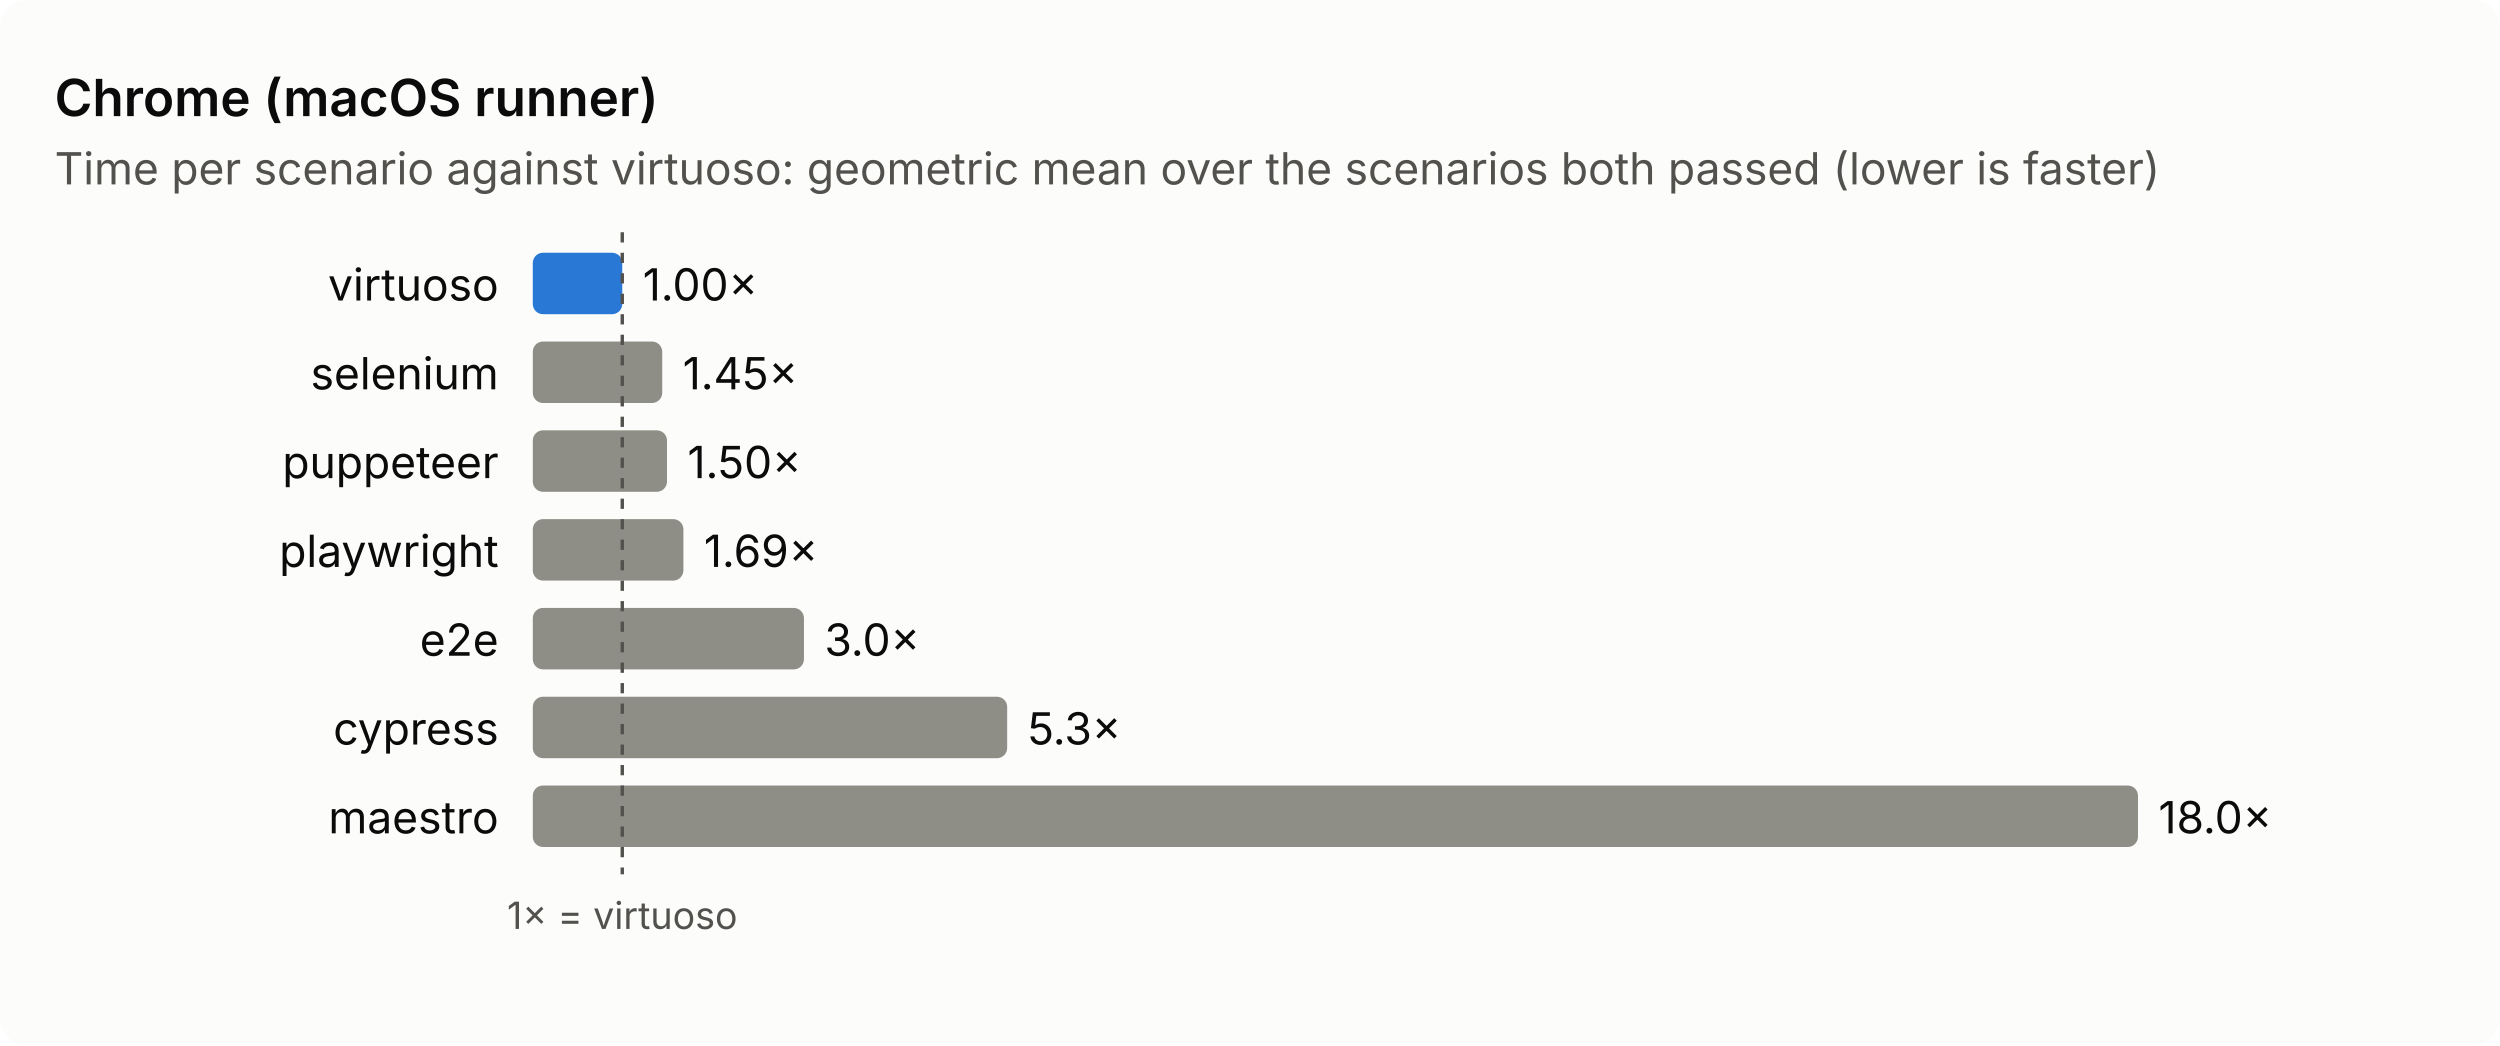
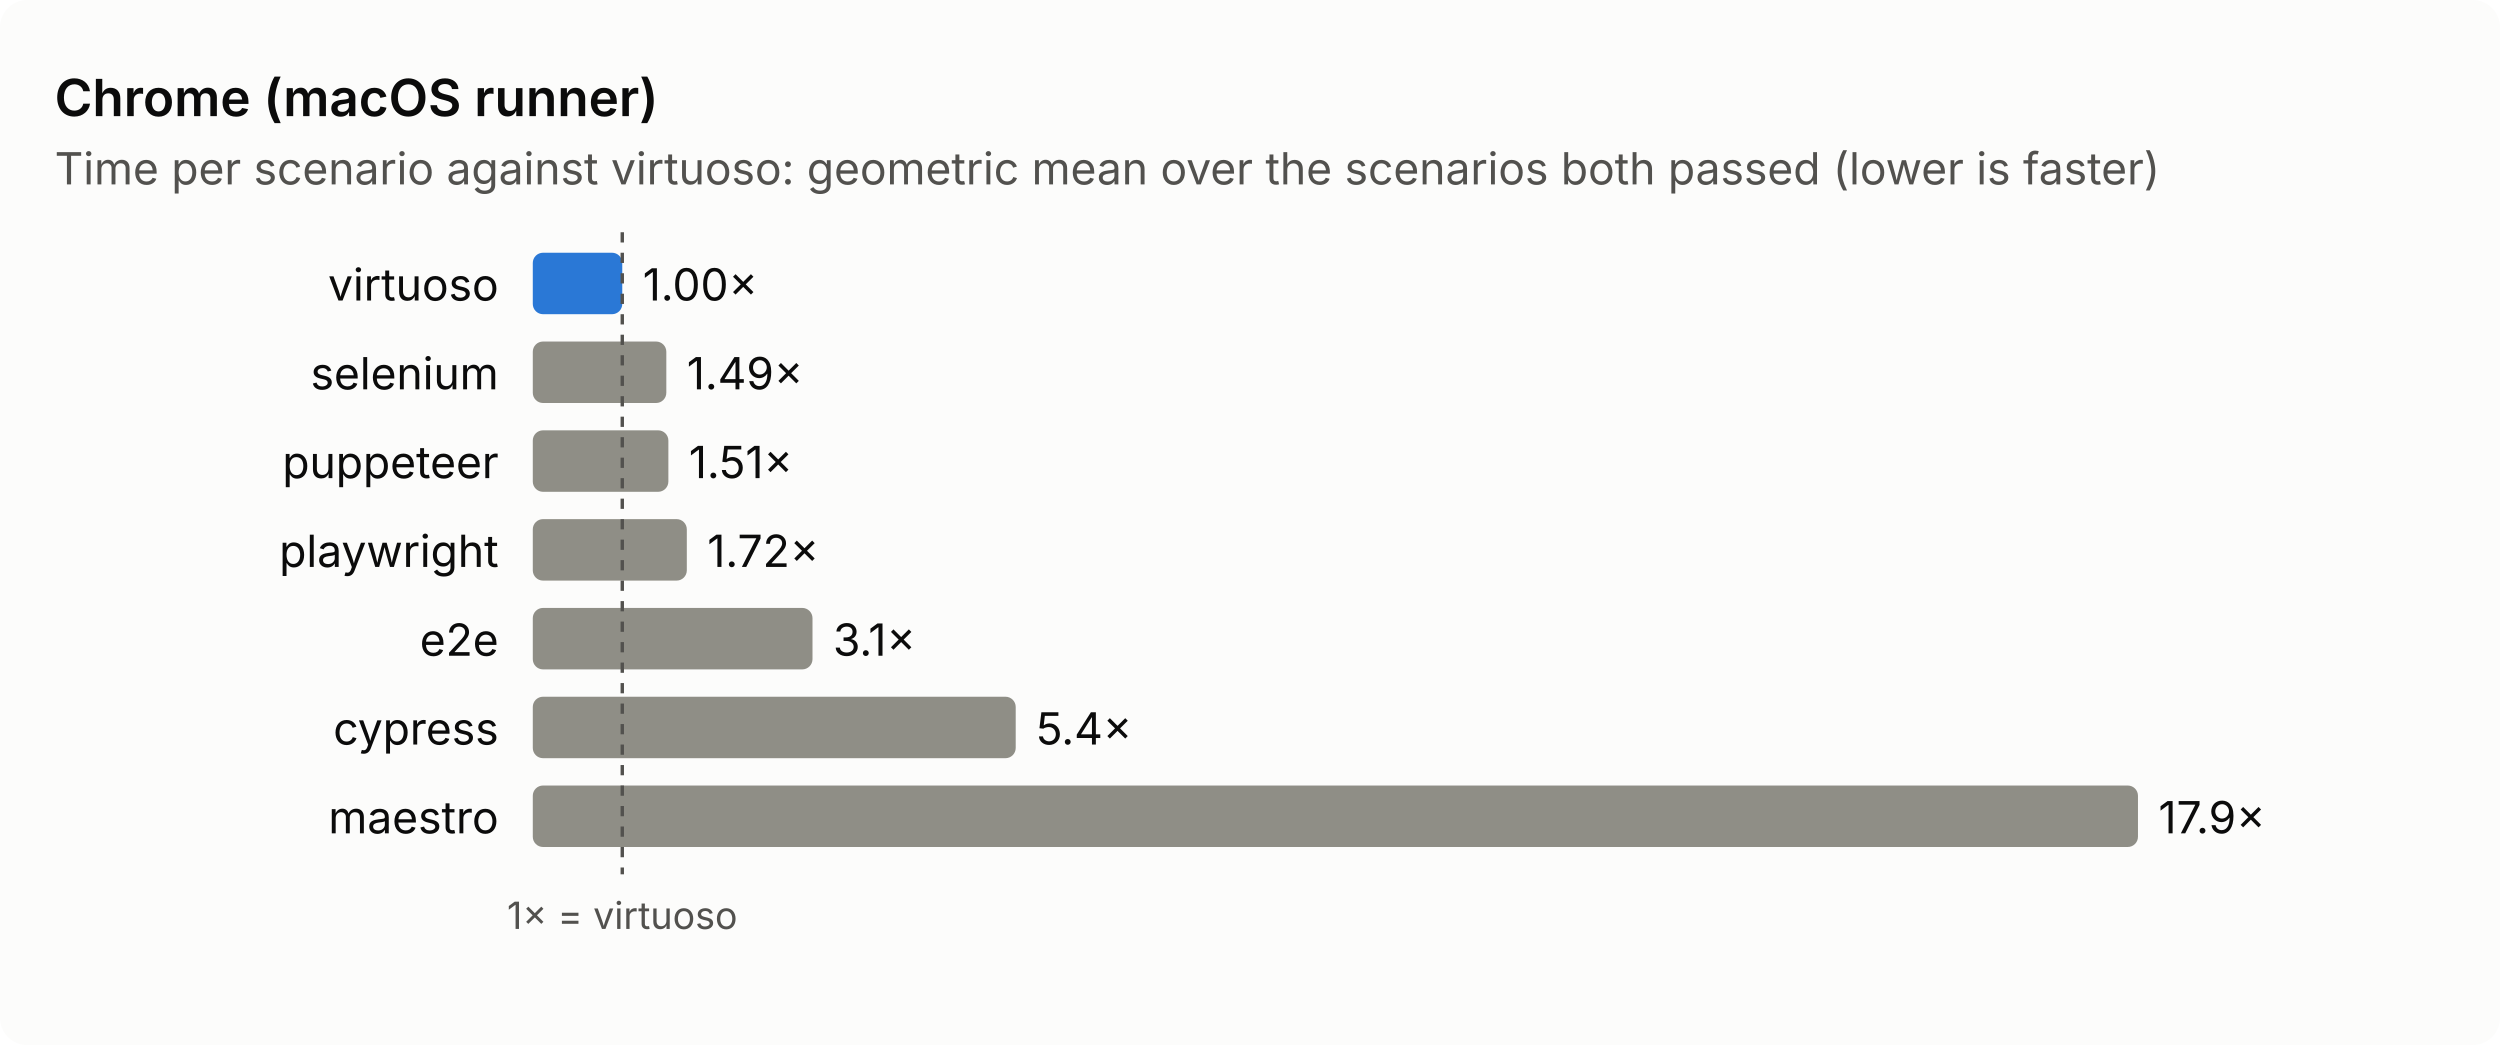
<svg xmlns="http://www.w3.org/2000/svg" viewBox="0 0 732 306" width="732" height="306" role="img" aria-label="Chrome (macOS runner): time per scenario against virtuoso">
  <style>text{font:13px system-ui,-apple-system,'Segoe UI',sans-serif;fill:#0b0b0b}.sub,.axis{fill:#52514e}.axis{font-size:11px}.title{font-size:15px;font-weight:600}.bg{fill:#fcfcfb}.bar{fill:#8f8e86}.base{fill:#2a78d6}.ref{stroke:#52514e;stroke-dasharray:3 3}@media (prefers-color-scheme: dark){.bg{fill:#1a1a19}text{fill:#f0efec}.sub,.axis{fill:#c3c2b7}.base{fill:#3987e5}.ref{stroke:#c3c2b7}}</style>
  <rect class="bg" width="732" height="306" rx="8" />
  <text class="title" x="16" y="34.0">Chrome (macOS runner)</text>
  <text class="sub" x="16" y="54.0">Time per scenario against virtuoso: geometric mean over the scenarios both passed (lower is faster)</text>
  <text x="146.0" y="88.0" text-anchor="end">virtuoso</text>
  <rect class="bar base" x="156" y="74.0" width="26.2" height="18" rx="3" />
  <text x="188.2" y="88.0">1.00×</text>
  <text x="146.0" y="114.0" text-anchor="end">selenium</text>
-   <rect class="bar" x="156" y="100.0" width="37.9" height="18" rx="3" />
-   <text x="199.9" y="114.0">1.45×</text>
+   <rect class="bar" x="156" y="100.0" width="39.1" height="18" rx="3" />
+   <text x="201.1" y="114.0">1.49×</text>
  <text x="146.0" y="140.0" text-anchor="end">puppeteer</text>
-   <rect class="bar" x="156" y="126.0" width="39.3" height="18" rx="3" />
-   <text x="201.3" y="140.0">1.50×</text>
+   <rect class="bar" x="156" y="126.0" width="39.7" height="18" rx="3" />
+   <text x="201.7" y="140.0">1.51×</text>
  <text x="146.0" y="166.0" text-anchor="end">playwright</text>
-   <rect class="bar" x="156" y="152.0" width="44.1" height="18" rx="3" />
-   <text x="206.1" y="166.0">1.69×</text>
+   <rect class="bar" x="156" y="152.0" width="45.1" height="18" rx="3" />
+   <text x="207.1" y="166.0">1.72×</text>
  <text x="146.0" y="192.0" text-anchor="end">e2e</text>
-   <rect class="bar" x="156" y="178.0" width="79.4" height="18" rx="3" />
-   <text x="241.4" y="192.0">3.0×</text>
+   <rect class="bar" x="156" y="178.0" width="81.9" height="18" rx="3" />
+   <text x="243.9" y="192.0">3.1×</text>
  <text x="146.0" y="218.0" text-anchor="end">cypress</text>
-   <rect class="bar" x="156" y="204.0" width="138.9" height="18" rx="3" />
-   <text x="300.9" y="218.0">5.3×</text>
+   <rect class="bar" x="156" y="204.0" width="141.4" height="18" rx="3" />
+   <text x="303.4" y="218.0">5.4×</text>
  <text x="146.0" y="244.0" text-anchor="end">maestro</text>
  <rect class="bar" x="156" y="230.0" width="470.0" height="18" rx="3" />
-   <text x="632.0" y="244.0">18.0×</text>
+   <text x="632.0" y="244.0">17.9×</text>
  <line class="ref" x1="182.2" y1="68.0" x2="182.2" y2="256.0" />
  <text class="axis" x="182.2" y="272.0" text-anchor="middle">1× = virtuoso</text>
</svg>
